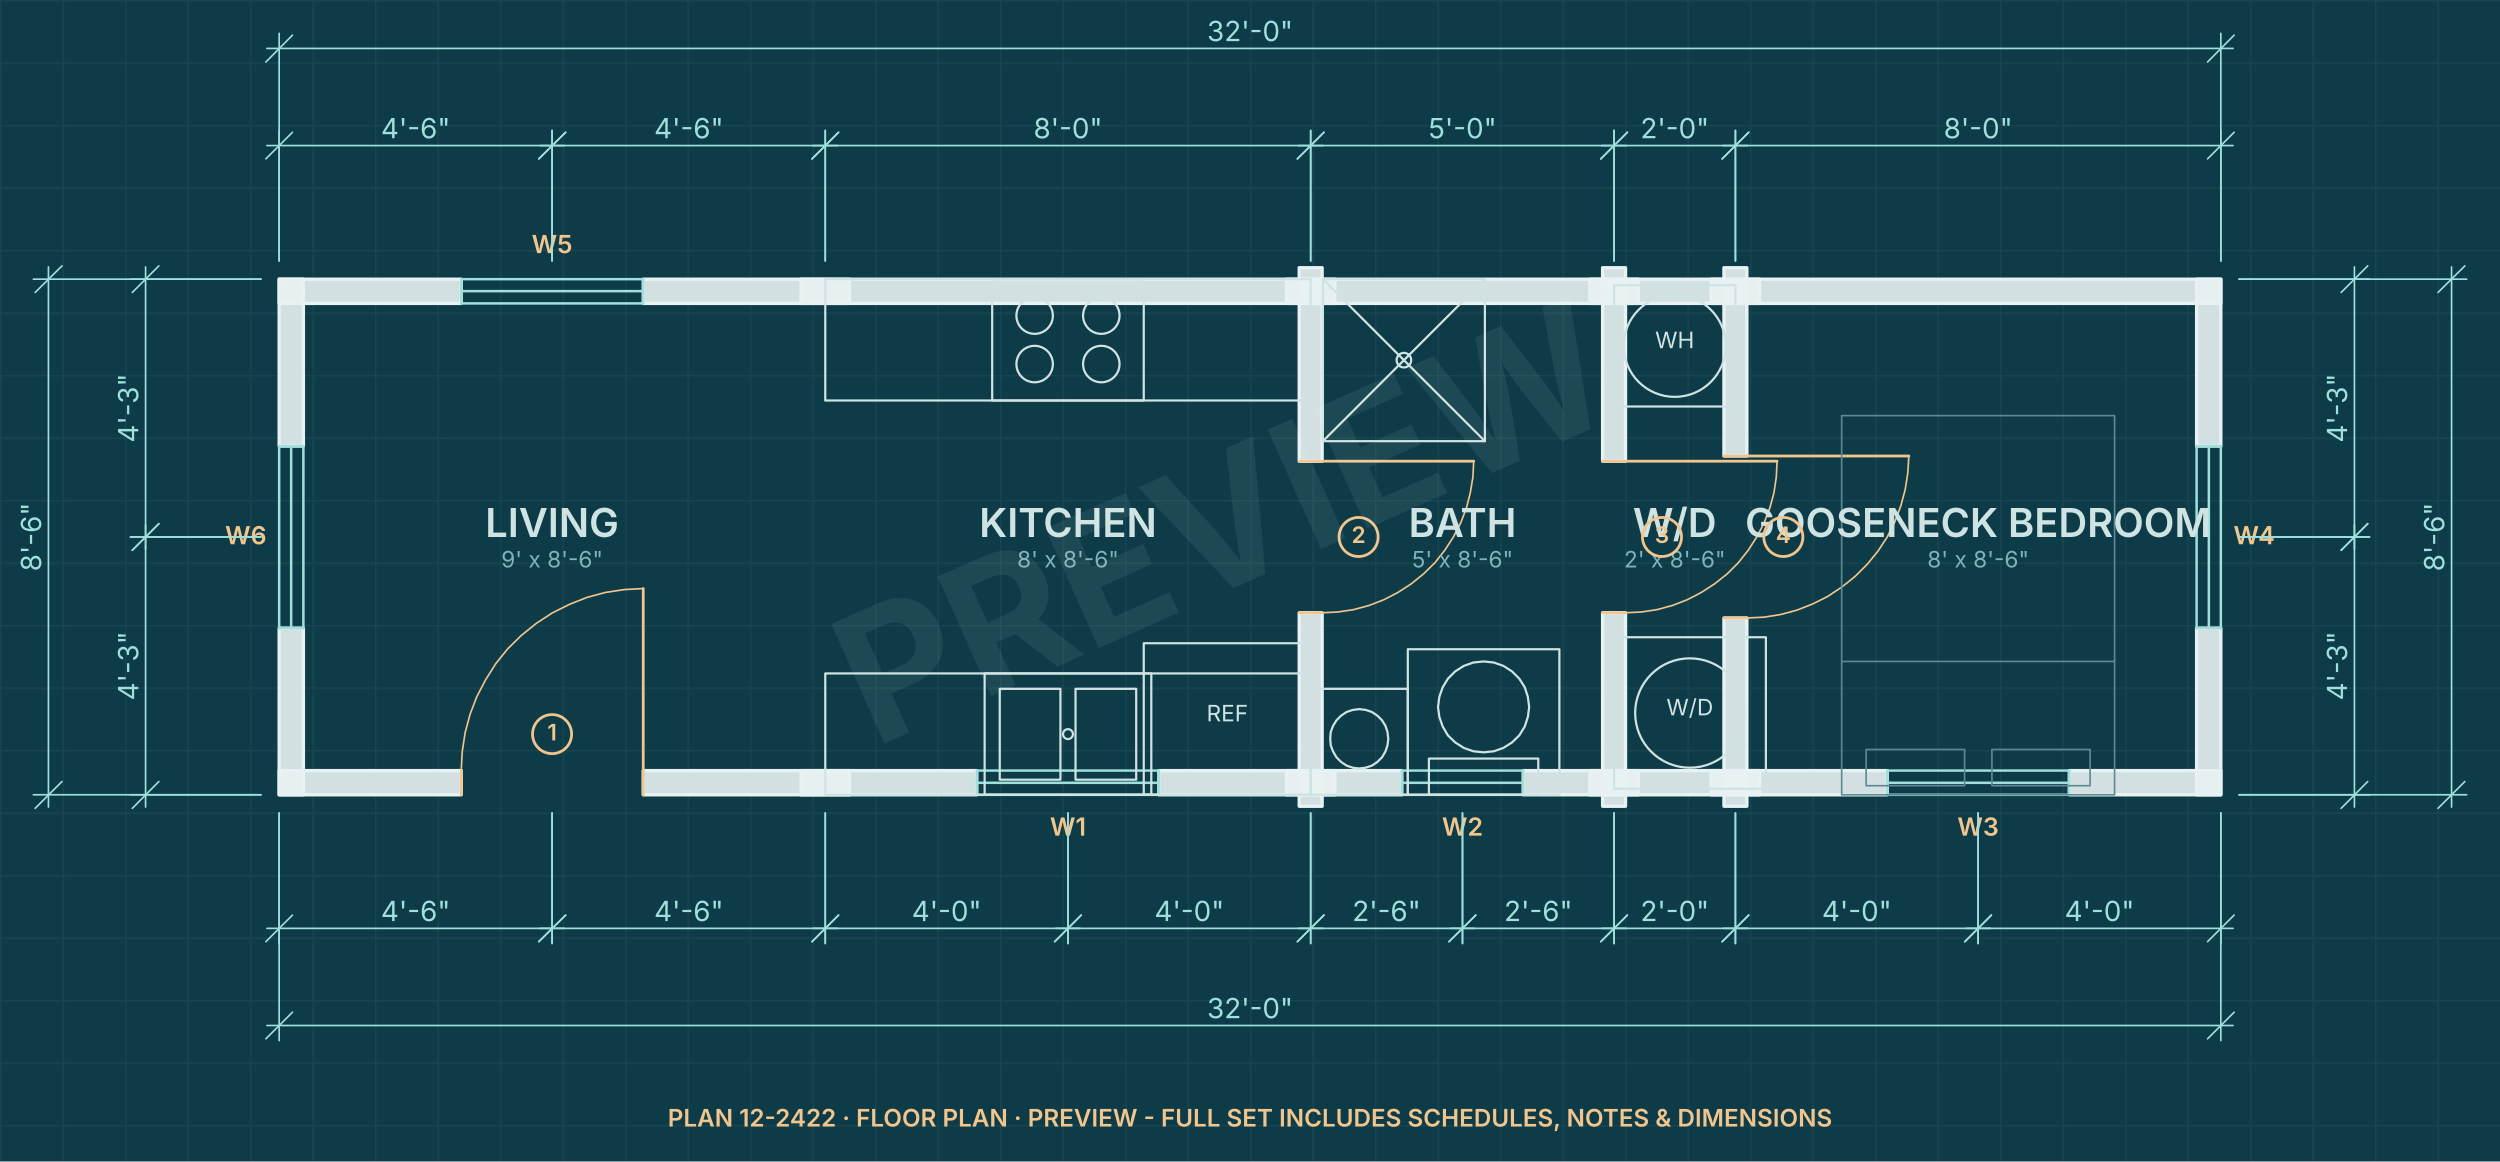
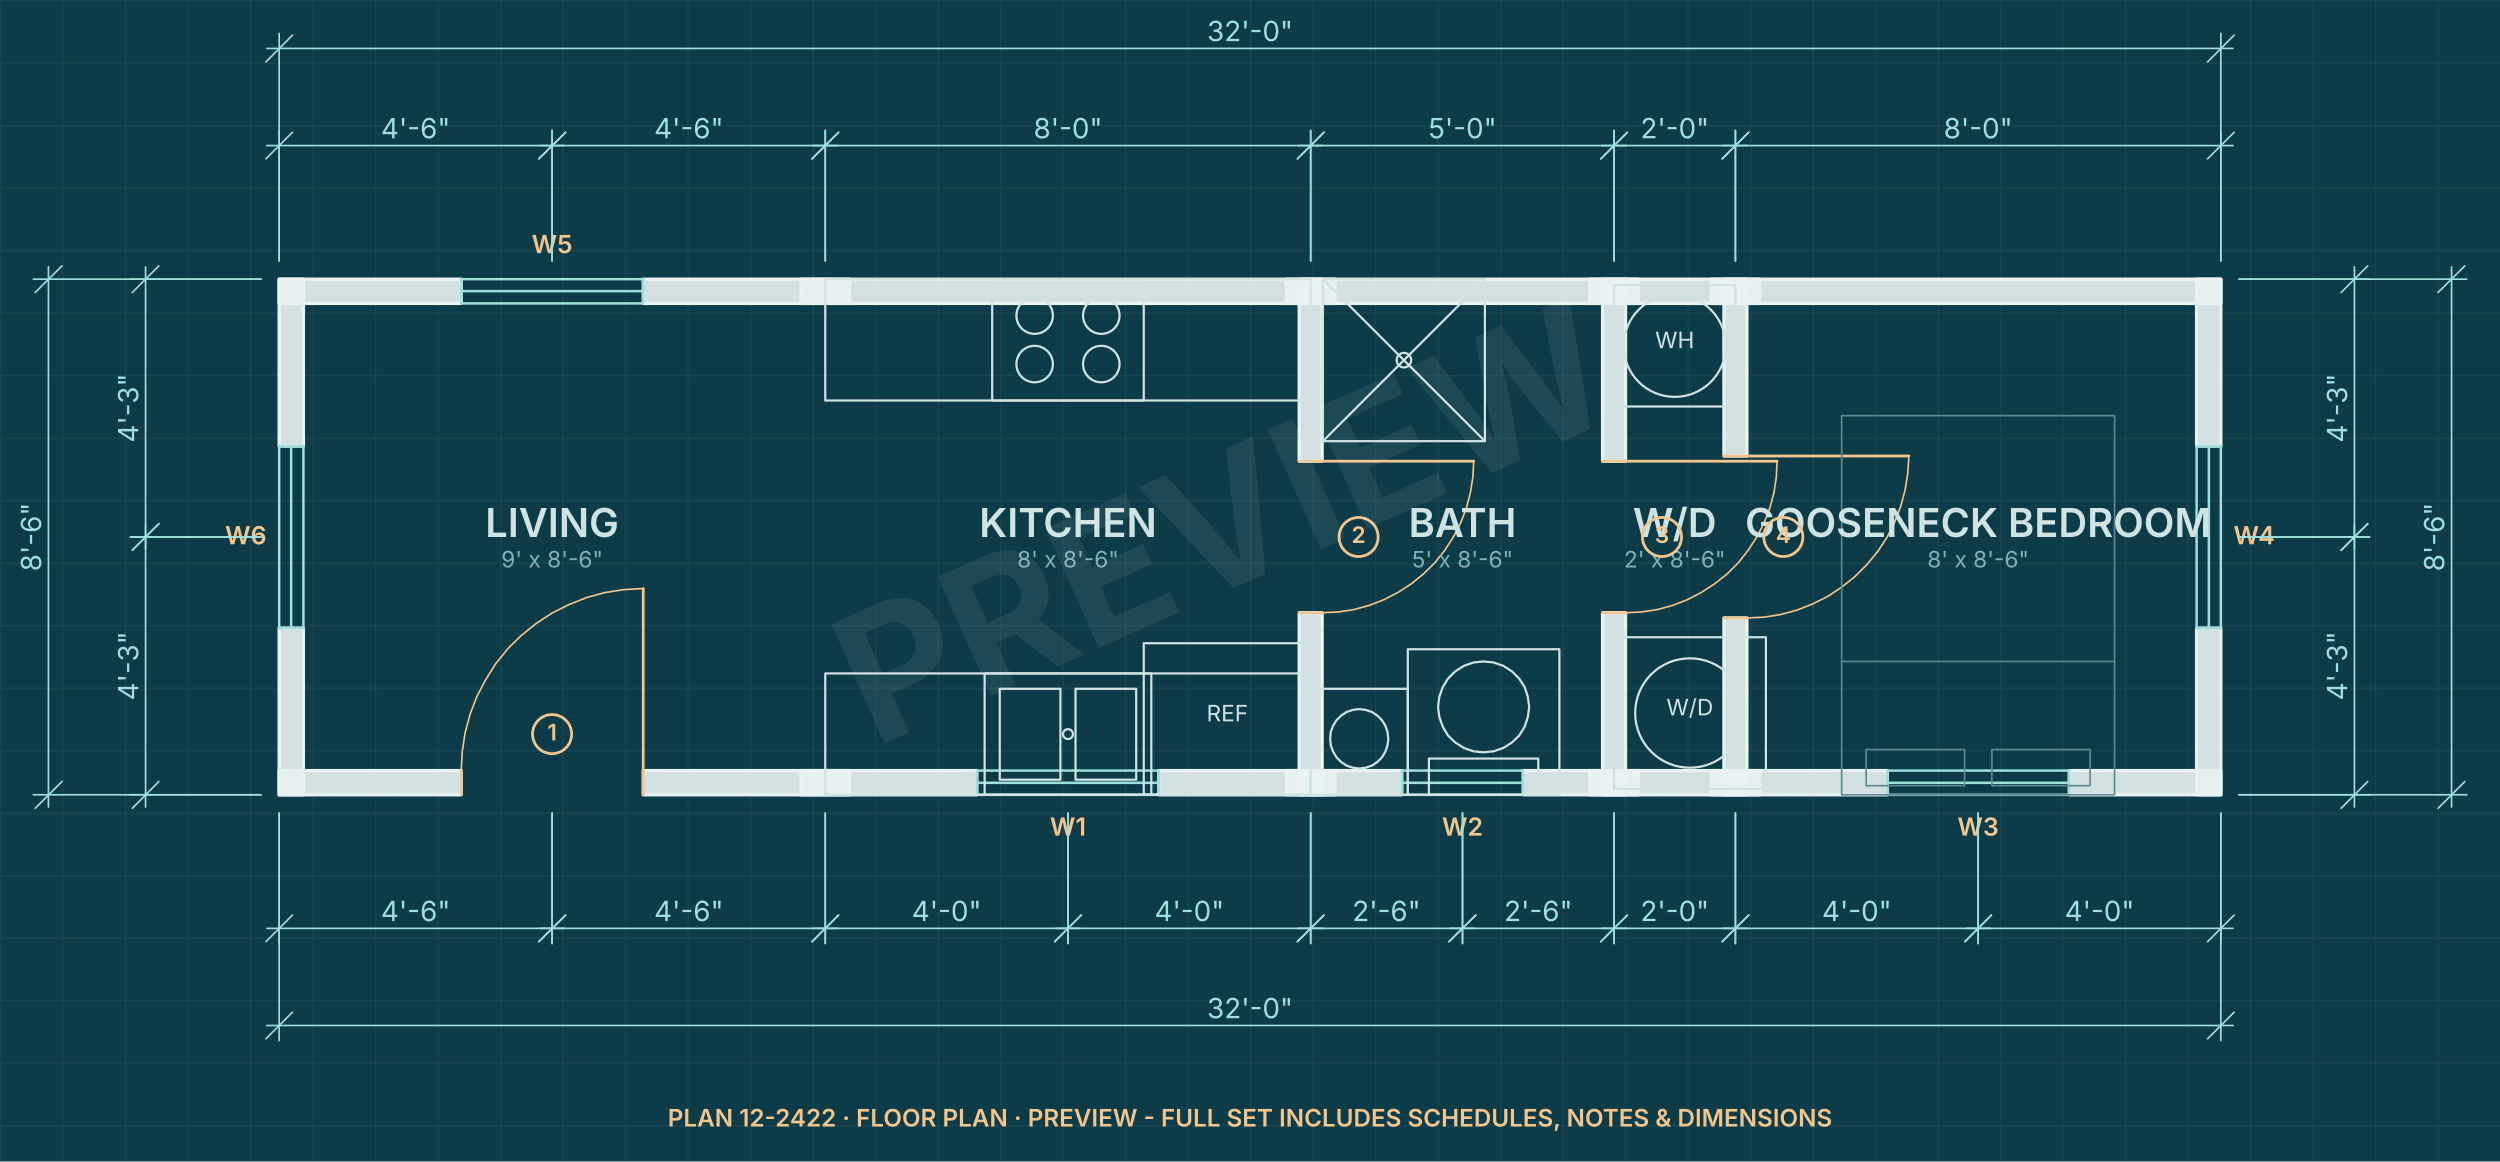
<svg xmlns="http://www.w3.org/2000/svg" viewBox="0 0 960 446" width="960" height="446" role="img" aria-label="Plan 12-2422 floor plan (preview)" font-family="Inter, Helvetica, Arial, sans-serif">
  <defs>
    <pattern id="g" width="24" height="24" patternUnits="userSpaceOnUse">
      <path d="M24 0H0V24" fill="none" stroke="#ffffff" stroke-opacity=".05" />
    </pattern>
  </defs>
  <rect width="960" height="446" fill="#0d3c48" />
  <rect width="960" height="446" fill="url(#g)" />
-   <polygon points="498.9,309.6 507.7,309.6 507.7,235.3 498.9,235.3" stroke="#e8f2f2" stroke-width="1.28" fill="#e8f2f2" fill-opacity=".9" stroke-linejoin="round" stroke-linecap="round" />
-   <polygon points="498.9,177.1 507.7,177.1 507.7,102.8 498.9,102.8" stroke="#e8f2f2" stroke-width="1.28" fill="#e8f2f2" fill-opacity=".9" stroke-linejoin="round" stroke-linecap="round" />
-   <polygon points="615.4,309.6 624.2,309.6 624.2,235.3 615.4,235.3" stroke="#e8f2f2" stroke-width="1.28" fill="#e8f2f2" fill-opacity=".9" stroke-linejoin="round" stroke-linecap="round" />
-   <polygon points="615.4,177.1 624.2,177.1 624.2,102.8 615.4,102.8" stroke="#e8f2f2" stroke-width="1.28" fill="#e8f2f2" fill-opacity=".9" stroke-linejoin="round" stroke-linecap="round" />
-   <polygon points="662.0,309.6 670.8,309.6 670.8,237.3 662.0,237.3" stroke="#e8f2f2" stroke-width="1.28" fill="#e8f2f2" fill-opacity=".9" stroke-linejoin="round" stroke-linecap="round" />
-   <polygon points="662.0,175.1 670.8,175.1 670.8,102.8 662.0,102.8" stroke="#e8f2f2" stroke-width="1.28" fill="#e8f2f2" fill-opacity=".9" stroke-linejoin="round" stroke-linecap="round" />
+   <polygon points="498.9,305.2 507.7,305.2 507.7,235.3 498.9,235.3" stroke="#e8f2f2" stroke-width="1.28" fill="#e8f2f2" fill-opacity=".9" stroke-linejoin="round" stroke-linecap="round" />
+   <polygon points="498.9,177.1 507.7,177.1 507.7,107.2 498.9,107.2" stroke="#e8f2f2" stroke-width="1.28" fill="#e8f2f2" fill-opacity=".9" stroke-linejoin="round" stroke-linecap="round" />
+   <polygon points="615.4,305.2 624.2,305.2 624.2,235.3 615.4,235.3" stroke="#e8f2f2" stroke-width="1.28" fill="#e8f2f2" fill-opacity=".9" stroke-linejoin="round" stroke-linecap="round" />
+   <polygon points="615.4,177.1 624.2,177.1 624.2,107.2 615.4,107.2" stroke="#e8f2f2" stroke-width="1.28" fill="#e8f2f2" fill-opacity=".9" stroke-linejoin="round" stroke-linecap="round" />
+   <polygon points="662.0,305.2 670.8,305.2 670.8,237.3 662.0,237.3" stroke="#e8f2f2" stroke-width="1.28" fill="#e8f2f2" fill-opacity=".9" stroke-linejoin="round" stroke-linecap="round" />
+   <polygon points="662.0,175.1 670.8,175.1 670.8,107.2 662.0,107.2" stroke="#e8f2f2" stroke-width="1.28" fill="#e8f2f2" fill-opacity=".9" stroke-linejoin="round" stroke-linecap="round" />
  <polygon points="107.2,305.2 177.1,305.2 177.1,295.9 107.2,295.9" stroke="#e8f2f2" stroke-width="1.28" fill="#e8f2f2" fill-opacity=".9" stroke-linejoin="round" stroke-linecap="round" />
  <polygon points="247.0,305.2 326.2,305.2 326.2,295.9 247.0,295.9" stroke="#e8f2f2" stroke-width="1.28" fill="#e8f2f2" fill-opacity=".9" stroke-linejoin="round" stroke-linecap="round" />
  <polygon points="107.2,116.5 177.1,116.5 177.1,107.2 107.2,107.2" stroke="#e8f2f2" stroke-width="1.28" fill="#e8f2f2" fill-opacity=".9" stroke-linejoin="round" stroke-linecap="round" />
  <polygon points="247.0,116.5 326.2,116.5 326.2,107.2 247.0,107.2" stroke="#e8f2f2" stroke-width="1.28" fill="#e8f2f2" fill-opacity=".9" stroke-linejoin="round" stroke-linecap="round" />
  <polygon points="107.2,305.2 116.5,305.2 116.5,241.2 107.2,241.2" stroke="#e8f2f2" stroke-width="1.28" fill="#e8f2f2" fill-opacity=".9" stroke-linejoin="round" stroke-linecap="round" />
  <polygon points="107.2,171.3 116.5,171.3 116.5,107.2 107.2,107.2" stroke="#e8f2f2" stroke-width="1.28" fill="#e8f2f2" fill-opacity=".9" stroke-linejoin="round" stroke-linecap="round" />
  <polygon points="307.6,305.2 375.1,305.2 375.1,295.9 307.6,295.9" stroke="#e8f2f2" stroke-width="1.28" fill="#e8f2f2" fill-opacity=".9" stroke-linejoin="round" stroke-linecap="round" />
  <polygon points="445.0,305.2 512.6,305.2 512.6,295.9 445.0,295.9" stroke="#e8f2f2" stroke-width="1.28" fill="#e8f2f2" fill-opacity=".9" stroke-linejoin="round" stroke-linecap="round" />
  <polygon points="307.6,116.5 512.6,116.5 512.6,107.2 307.6,107.2" stroke="#e8f2f2" stroke-width="1.28" fill="#e8f2f2" fill-opacity=".9" stroke-linejoin="round" stroke-linecap="round" />
  <polygon points="494.0,305.2 538.3,305.2 538.3,295.9 494.0,295.9" stroke="#e8f2f2" stroke-width="1.28" fill="#e8f2f2" fill-opacity=".9" stroke-linejoin="round" stroke-linecap="round" />
  <polygon points="584.9,305.2 629.1,305.2 629.1,295.9 584.9,295.9" stroke="#e8f2f2" stroke-width="1.28" fill="#e8f2f2" fill-opacity=".9" stroke-linejoin="round" stroke-linecap="round" />
  <polygon points="494.0,116.5 629.1,116.5 629.1,107.2 494.0,107.2" stroke="#e8f2f2" stroke-width="1.28" fill="#e8f2f2" fill-opacity=".9" stroke-linejoin="round" stroke-linecap="round" />
  <polygon points="610.5,305.2 675.7,305.2 675.7,295.9 610.5,295.9" stroke="#e8f2f2" stroke-width="1.28" fill="#e8f2f2" fill-opacity=".9" stroke-linejoin="round" stroke-linecap="round" />
  <polygon points="610.5,116.5 675.7,116.5 675.7,107.2 610.5,107.2" stroke="#e8f2f2" stroke-width="1.28" fill="#e8f2f2" fill-opacity=".9" stroke-linejoin="round" stroke-linecap="round" />
  <polygon points="657.1,305.2 724.7,305.2 724.7,295.9 657.1,295.9" stroke="#e8f2f2" stroke-width="1.28" fill="#e8f2f2" fill-opacity=".9" stroke-linejoin="round" stroke-linecap="round" />
  <polygon points="794.6,305.2 852.8,305.2 852.8,295.9 794.6,295.9" stroke="#e8f2f2" stroke-width="1.28" fill="#e8f2f2" fill-opacity=".9" stroke-linejoin="round" stroke-linecap="round" />
  <polygon points="657.1,116.5 852.8,116.5 852.8,107.2 657.1,107.2" stroke="#e8f2f2" stroke-width="1.28" fill="#e8f2f2" fill-opacity=".9" stroke-linejoin="round" stroke-linecap="round" />
  <polygon points="843.5,305.2 852.8,305.2 852.8,241.2 843.5,241.2" stroke="#e8f2f2" stroke-width="1.28" fill="#e8f2f2" fill-opacity=".9" stroke-linejoin="round" stroke-linecap="round" />
  <polygon points="843.5,171.3 852.8,171.3 852.8,107.2 843.5,107.2" stroke="#e8f2f2" stroke-width="1.28" fill="#e8f2f2" fill-opacity=".9" stroke-linejoin="round" stroke-linecap="round" />
  <polyline points="177.1,305.2 177.1,295.9" stroke="#f2c58d" stroke-width="1.07" fill="none" stroke-linejoin="round" stroke-linecap="round" />
  <polyline points="247.0,305.2 247.0,295.9" stroke="#f2c58d" stroke-width="1.07" fill="none" stroke-linejoin="round" stroke-linecap="round" />
  <polyline points="247.0,295.9 247.0,226.0" stroke="#f2c58d" stroke-width="1.07" fill="none" stroke-linejoin="round" stroke-linecap="round" />
  <polyline points="247.0,226.0 239.7,226.4 232.5,227.5 225.4,229.4 218.6,232.1 212.0,235.4 205.9,239.4 200.2,244.0 195.0,249.1 190.4,254.8 186.5,261.0 183.1,267.5 180.5,274.3 178.6,281.4 177.5,288.6 177.1,295.9" stroke="#f2c58d" stroke-width="0.64" fill="none" stroke-linejoin="round" stroke-linecap="round" />
  <polyline points="498.9,235.3 507.7,235.3" stroke="#f2c58d" stroke-width="1.07" fill="none" stroke-linejoin="round" stroke-linecap="round" />
  <polyline points="498.9,177.1 507.7,177.1" stroke="#f2c58d" stroke-width="1.07" fill="none" stroke-linejoin="round" stroke-linecap="round" />
  <polyline points="507.7,177.1 565.9,177.1" stroke="#f2c58d" stroke-width="1.07" fill="none" stroke-linejoin="round" stroke-linecap="round" />
  <polyline points="565.9,177.1 565.6,183.2 564.6,189.2 563.1,195.1 560.9,200.8 558.1,206.2 554.8,211.3 551.0,216.1 546.6,220.4 541.9,224.2 536.8,227.5 531.4,230.3 525.7,232.5 519.8,234.1 513.8,235.0 507.7,235.3" stroke="#f2c58d" stroke-width="0.64" fill="none" stroke-linejoin="round" stroke-linecap="round" />
  <polyline points="615.4,235.3 624.2,235.3" stroke="#f2c58d" stroke-width="1.07" fill="none" stroke-linejoin="round" stroke-linecap="round" />
  <polyline points="615.4,177.1 624.2,177.1" stroke="#f2c58d" stroke-width="1.07" fill="none" stroke-linejoin="round" stroke-linecap="round" />
  <polyline points="624.2,177.1 682.4,177.1" stroke="#f2c58d" stroke-width="1.07" fill="none" stroke-linejoin="round" stroke-linecap="round" />
  <polyline points="682.4,177.1 682.1,183.2 681.2,189.2 679.6,195.1 677.4,200.8 674.6,206.2 671.3,211.3 667.5,216.1 663.2,220.4 658.4,224.2 653.3,227.5 647.9,230.3 642.2,232.5 636.3,234.1 630.3,235.0 624.2,235.3" stroke="#f2c58d" stroke-width="0.64" fill="none" stroke-linejoin="round" stroke-linecap="round" />
  <polyline points="662.0,237.3 670.8,237.3" stroke="#f2c58d" stroke-width="1.07" fill="none" stroke-linejoin="round" stroke-linecap="round" />
  <polyline points="662.0,175.1 670.8,175.1" stroke="#f2c58d" stroke-width="1.07" fill="none" stroke-linejoin="round" stroke-linecap="round" />
  <polyline points="670.8,175.1 733.0,175.1" stroke="#f2c58d" stroke-width="1.07" fill="none" stroke-linejoin="round" stroke-linecap="round" />
  <polyline points="733.0,175.1 732.6,181.6 731.6,188.0 729.9,194.3 727.6,200.4 724.7,206.2 721.1,211.7 717.0,216.7 712.4,221.3 707.3,225.4 701.9,229.0 696.1,231.9 690.0,234.3 683.7,236.0 677.3,237.0 670.8,237.3" stroke="#f2c58d" stroke-width="0.64" fill="none" stroke-linejoin="round" stroke-linecap="round" />
  <polyline points="375.1,305.2 445.0,305.2" stroke="#9fe0dc" stroke-width="0.96" fill="none" stroke-linejoin="round" stroke-linecap="round" />
  <polyline points="375.1,295.9 445.0,295.9" stroke="#9fe0dc" stroke-width="0.96" fill="none" stroke-linejoin="round" stroke-linecap="round" />
  <polyline points="375.1,300.6 445.0,300.6" stroke="#9fe0dc" stroke-width="0.96" fill="none" stroke-linejoin="round" stroke-linecap="round" />
  <polyline points="375.1,305.2 375.1,295.9" stroke="#9fe0dc" stroke-width="0.96" fill="none" stroke-linejoin="round" stroke-linecap="round" />
  <polyline points="445.0,305.2 445.0,295.9" stroke="#9fe0dc" stroke-width="0.96" fill="none" stroke-linejoin="round" stroke-linecap="round" />
  <polyline points="538.3,305.2 584.9,305.2" stroke="#9fe0dc" stroke-width="0.96" fill="none" stroke-linejoin="round" stroke-linecap="round" />
  <polyline points="538.3,295.9 584.9,295.9" stroke="#9fe0dc" stroke-width="0.96" fill="none" stroke-linejoin="round" stroke-linecap="round" />
  <polyline points="538.3,300.6 584.9,300.6" stroke="#9fe0dc" stroke-width="0.96" fill="none" stroke-linejoin="round" stroke-linecap="round" />
  <polyline points="538.3,305.2 538.3,295.9" stroke="#9fe0dc" stroke-width="0.96" fill="none" stroke-linejoin="round" stroke-linecap="round" />
  <polyline points="584.9,305.2 584.9,295.9" stroke="#9fe0dc" stroke-width="0.96" fill="none" stroke-linejoin="round" stroke-linecap="round" />
  <polyline points="724.7,305.2 794.6,305.2" stroke="#9fe0dc" stroke-width="0.96" fill="none" stroke-linejoin="round" stroke-linecap="round" />
  <polyline points="724.7,295.9 794.6,295.9" stroke="#9fe0dc" stroke-width="0.96" fill="none" stroke-linejoin="round" stroke-linecap="round" />
  <polyline points="724.7,300.6 794.6,300.6" stroke="#9fe0dc" stroke-width="0.96" fill="none" stroke-linejoin="round" stroke-linecap="round" />
  <polyline points="724.7,305.2 724.7,295.9" stroke="#9fe0dc" stroke-width="0.96" fill="none" stroke-linejoin="round" stroke-linecap="round" />
  <polyline points="794.6,305.2 794.6,295.9" stroke="#9fe0dc" stroke-width="0.96" fill="none" stroke-linejoin="round" stroke-linecap="round" />
  <polyline points="852.8,241.2 852.8,171.3" stroke="#9fe0dc" stroke-width="0.96" fill="none" stroke-linejoin="round" stroke-linecap="round" />
  <polyline points="843.5,241.2 843.5,171.3" stroke="#9fe0dc" stroke-width="0.96" fill="none" stroke-linejoin="round" stroke-linecap="round" />
  <polyline points="848.2,241.2 848.2,171.3" stroke="#9fe0dc" stroke-width="0.96" fill="none" stroke-linejoin="round" stroke-linecap="round" />
  <polyline points="852.8,241.2 843.5,241.2" stroke="#9fe0dc" stroke-width="0.96" fill="none" stroke-linejoin="round" stroke-linecap="round" />
  <polyline points="852.8,171.3 843.5,171.3" stroke="#9fe0dc" stroke-width="0.96" fill="none" stroke-linejoin="round" stroke-linecap="round" />
  <polyline points="177.1,107.2 247.0,107.2" stroke="#9fe0dc" stroke-width="0.96" fill="none" stroke-linejoin="round" stroke-linecap="round" />
  <polyline points="177.1,116.5 247.0,116.5" stroke="#9fe0dc" stroke-width="0.96" fill="none" stroke-linejoin="round" stroke-linecap="round" />
  <polyline points="177.1,111.8 247.0,111.8" stroke="#9fe0dc" stroke-width="0.96" fill="none" stroke-linejoin="round" stroke-linecap="round" />
  <polyline points="177.1,107.2 177.1,116.5" stroke="#9fe0dc" stroke-width="0.96" fill="none" stroke-linejoin="round" stroke-linecap="round" />
  <polyline points="247.0,107.2 247.0,116.5" stroke="#9fe0dc" stroke-width="0.96" fill="none" stroke-linejoin="round" stroke-linecap="round" />
  <polyline points="107.2,241.2 107.2,171.3" stroke="#9fe0dc" stroke-width="0.96" fill="none" stroke-linejoin="round" stroke-linecap="round" />
  <polyline points="116.5,241.2 116.5,171.3" stroke="#9fe0dc" stroke-width="0.96" fill="none" stroke-linejoin="round" stroke-linecap="round" />
  <polyline points="111.8,241.2 111.8,171.3" stroke="#9fe0dc" stroke-width="0.96" fill="none" stroke-linejoin="round" stroke-linecap="round" />
  <polyline points="107.2,241.2 116.5,241.2" stroke="#9fe0dc" stroke-width="0.96" fill="none" stroke-linejoin="round" stroke-linecap="round" />
  <polyline points="107.2,171.3 116.5,171.3" stroke="#9fe0dc" stroke-width="0.96" fill="none" stroke-linejoin="round" stroke-linecap="round" />
  <polygon points="316.9,305.2 503.3,305.2 503.3,258.6 316.9,258.6" stroke="#cfe3e3" stroke-width="0.85" fill="none" stroke-linejoin="round" stroke-linecap="round" />
  <polygon points="378.1,305.2 442.1,305.2 442.1,258.6 378.1,258.6" stroke="#cfe3e3" stroke-width="0.85" fill="none" stroke-linejoin="round" stroke-linecap="round" />
  <polygon points="383.9,299.4 407.2,299.4 407.2,264.5 383.9,264.5" stroke="#cfe3e3" stroke-width="0.85" fill="none" stroke-linejoin="round" stroke-linecap="round" />
  <polygon points="413.0,299.4 436.3,299.4 436.3,264.5 413.0,264.5" stroke="#cfe3e3" stroke-width="0.85" fill="none" stroke-linejoin="round" stroke-linecap="round" />
  <circle cx="410.1" cy="281.9" r="1.9" stroke="#cfe3e3" stroke-width="0.85" fill="none" />
  <polygon points="439.2,305.2 503.3,305.2 503.3,247.0 439.2,247.0" stroke="#cfe3e3" stroke-width="0.85" fill="none" stroke-linejoin="round" stroke-linecap="round" />
  <text x="471.3" y="277.0" font-size="8.7" fill="#cfe3e3" text-anchor="middle">REF</text>
  <polygon points="316.9,153.8 503.3,153.8 503.3,107.2 316.9,107.2" stroke="#cfe3e3" stroke-width="0.85" fill="none" stroke-linejoin="round" stroke-linecap="round" />
  <polygon points="381.0,153.8 439.2,153.8 439.2,107.2 381.0,107.2" stroke="#cfe3e3" stroke-width="0.85" fill="none" stroke-linejoin="round" stroke-linecap="round" />
  <circle cx="397.3" cy="139.8" r="7.0" stroke="#cfe3e3" stroke-width="0.85" fill="none" />
  <circle cx="397.3" cy="121.2" r="7.0" stroke="#cfe3e3" stroke-width="0.85" fill="none" />
  <circle cx="422.9" cy="139.8" r="7.0" stroke="#cfe3e3" stroke-width="0.85" fill="none" />
  <circle cx="422.9" cy="121.2" r="7.0" stroke="#cfe3e3" stroke-width="0.85" fill="none" />
  <polygon points="503.3,305.2 540.6,305.2 540.6,264.5 503.3,264.5" stroke="#cfe3e3" stroke-width="0.85" fill="none" stroke-linejoin="round" stroke-linecap="round" />
  <polyline points="533.1,283.7 532.8,281.1 532.0,278.7 530.7,276.6 528.9,274.8 526.8,273.4 524.4,272.6 521.9,272.3 519.5,272.6 517.1,273.4 515.0,274.8 513.2,276.6 511.9,278.7 511.0,281.1 510.8,283.7 511.0,286.2 511.9,288.6 513.2,290.8 515.0,292.6 517.1,294.0 519.5,294.8 521.9,295.1 524.4,294.8 526.8,294.0 528.9,292.6 530.7,290.8 532.0,288.6 532.8,286.2 533.1,283.7" stroke="#cfe3e3" stroke-width="0.85" fill="none" stroke-linejoin="round" stroke-linecap="round" />
  <polygon points="540.6,305.2 598.8,305.2 598.8,249.3 540.6,249.3" stroke="#cfe3e3" stroke-width="0.85" fill="none" stroke-linejoin="round" stroke-linecap="round" />
  <polygon points="548.7,305.2 590.7,305.2 590.7,291.3 548.7,291.3" stroke="#cfe3e3" stroke-width="0.85" fill="none" stroke-linejoin="round" stroke-linecap="round" />
  <polyline points="587.2,271.5 586.7,267.6 585.5,263.9 583.4,260.6 580.6,257.8 577.3,255.7 573.6,254.4 569.7,254.0 565.8,254.4 562.1,255.7 558.8,257.8 556.0,260.6 554.0,263.9 552.7,267.6 552.2,271.5 552.7,275.3 554.0,279.0 556.0,282.4 558.8,285.1 562.1,287.2 565.8,288.5 569.7,288.9 573.6,288.5 577.3,287.2 580.6,285.1 583.4,282.4 585.5,279.0 586.7,275.3 587.2,271.5" stroke="#cfe3e3" stroke-width="0.85" fill="none" stroke-linejoin="round" stroke-linecap="round" />
  <polygon points="508.0,169.4 570.2,169.4 570.2,107.2 508.0,107.2" stroke="#cfe3e3" stroke-width="0.85" fill="none" stroke-linejoin="round" stroke-linecap="round" />
  <polyline points="508.0,169.4 570.2,107.2" stroke="#cfe3e3" stroke-width="0.85" fill="none" stroke-linejoin="round" stroke-linecap="round" />
  <polyline points="508.0,107.2 570.2,169.4" stroke="#cfe3e3" stroke-width="0.85" fill="none" stroke-linejoin="round" stroke-linecap="round" />
  <circle cx="539.1" cy="138.3" r="2.8" stroke="#cfe3e3" stroke-width="0.85" fill="none" />
  <polygon points="619.8,302.9 678.1,302.9 678.1,244.7 619.8,244.7" stroke="#cfe3e3" stroke-width="0.85" fill="none" stroke-linejoin="round" stroke-linecap="round" />
  <text x="648.9" y="274.7" font-size="8.7" fill="#cfe3e3" text-anchor="middle">W/D</text>
  <circle cx="648.9" cy="273.8" r="21.0" stroke="#cfe3e3" stroke-width="0.85" fill="none" />
  <polygon points="619.8,156.1 666.4,156.1 666.4,109.5 619.8,109.5" stroke="#cfe3e3" stroke-width="0.85" fill="none" stroke-linejoin="round" stroke-linecap="round" />
  <circle cx="643.1" cy="132.8" r="19.6" stroke="#cfe3e3" stroke-width="0.85" fill="none" />
  <text x="643.1" y="133.7" font-size="8.7" fill="#cfe3e3" text-anchor="middle">WH</text>
  <polygon points="707.2,305.2 812.0,305.2 812.0,159.6 707.2,159.6" stroke="#5d8a92" stroke-width="0.64" fill="none" stroke-linejoin="round" stroke-linecap="round" />
  <polygon points="716.6,301.7 754.4,301.7 754.4,287.8 716.6,287.8" stroke="#5d8a92" stroke-width="0.64" fill="none" stroke-linejoin="round" stroke-linecap="round" />
  <polygon points="764.9,301.7 802.6,301.7 802.6,287.8 764.9,287.8" stroke="#5d8a92" stroke-width="0.64" fill="none" stroke-linejoin="round" stroke-linecap="round" />
  <polyline points="707.2,254.0 812.0,254.0" stroke="#5d8a92" stroke-width="0.64" fill="none" stroke-linejoin="round" stroke-linecap="round" />
  <text x="212.0" y="206.2" font-size="15.3" fill="#cfe3e3" text-anchor="middle" font-weight="600">LIVING</text>
  <text x="212.0" y="217.9" font-size="8.7" fill="#7fb3b8" text-anchor="middle">9' x 8'-6"</text>
  <text x="410.1" y="206.2" font-size="15.3" fill="#cfe3e3" text-anchor="middle" font-weight="600">KITCHEN</text>
  <text x="410.1" y="217.9" font-size="8.7" fill="#7fb3b8" text-anchor="middle">8' x 8'-6"</text>
  <text x="561.6" y="206.2" font-size="15.3" fill="#cfe3e3" text-anchor="middle" font-weight="600">BATH</text>
  <text x="561.6" y="217.9" font-size="8.7" fill="#7fb3b8" text-anchor="middle">5' x 8'-6"</text>
  <text x="643.1" y="206.2" font-size="15.3" fill="#cfe3e3" text-anchor="middle" font-weight="600">W/D</text>
  <text x="643.1" y="217.9" font-size="8.7" fill="#7fb3b8" text-anchor="middle">2' x 8'-6"</text>
  <text x="759.6" y="206.2" font-size="15.3" fill="#cfe3e3" text-anchor="middle" font-weight="600">GOOSENECK BEDROOM</text>
  <text x="759.6" y="217.9" font-size="8.7" fill="#7fb3b8" text-anchor="middle">8' x 8'-6"</text>
  <circle cx="212.0" cy="281.9" r="7.5" stroke="#f2c58d" stroke-width="1.07" fill="none" />
  <text x="212.0" y="284.3" font-size="8.7" fill="#f2c58d" text-anchor="middle" font-weight="600">1</text>
  <circle cx="521.7" cy="206.2" r="7.5" stroke="#f2c58d" stroke-width="1.07" fill="none" />
  <text x="521.7" y="208.5" font-size="8.7" fill="#f2c58d" text-anchor="middle" font-weight="600">2</text>
  <circle cx="638.2" cy="206.2" r="7.5" stroke="#f2c58d" stroke-width="1.07" fill="none" />
  <text x="638.2" y="208.5" font-size="8.7" fill="#f2c58d" text-anchor="middle" font-weight="600">3</text>
  <circle cx="684.8" cy="206.2" r="7.5" stroke="#f2c58d" stroke-width="1.07" fill="none" />
  <text x="684.8" y="208.5" font-size="8.7" fill="#f2c58d" text-anchor="middle" font-weight="600">4</text>
  <text x="410.1" y="320.9" font-size="9.6" fill="#f2c58d" text-anchor="middle" font-weight="600">W1</text>
  <text x="561.6" y="320.9" font-size="9.6" fill="#f2c58d" text-anchor="middle" font-weight="600">W2</text>
  <text x="759.6" y="320.9" font-size="9.6" fill="#f2c58d" text-anchor="middle" font-weight="600">W3</text>
  <text x="865.6" y="209.0" font-size="9.6" fill="#f2c58d" text-anchor="middle" font-weight="600">W4</text>
  <text x="212.0" y="97.2" font-size="9.6" fill="#f2c58d" text-anchor="middle" font-weight="600">W5</text>
  <text x="94.4" y="209.0" font-size="9.6" fill="#f2c58d" text-anchor="middle" font-weight="600">W6</text>
  <polyline points="107.2,312.2 107.2,362.3" stroke="#9fe0dc" stroke-width="0.64" fill="none" stroke-linejoin="round" stroke-linecap="round" />
  <polyline points="212.0,312.2 212.0,362.3" stroke="#9fe0dc" stroke-width="0.64" fill="none" stroke-linejoin="round" stroke-linecap="round" />
  <polyline points="102.5,356.5 216.7,356.5" stroke="#9fe0dc" stroke-width="0.64" fill="none" stroke-linejoin="round" stroke-linecap="round" />
  <polyline points="102.1,361.6 112.3,351.4" stroke="#9fe0dc" stroke-width="0.64" fill="none" stroke-linejoin="round" stroke-linecap="round" />
  <polyline points="206.9,361.6 217.2,351.4" stroke="#9fe0dc" stroke-width="0.64" fill="none" stroke-linejoin="round" stroke-linecap="round" />
  <text x="159.6" y="353.7" font-size="10.7" fill="#9fe0dc" text-anchor="middle">4'-6"</text>
  <polyline points="212.0,312.2 212.0,362.3" stroke="#9fe0dc" stroke-width="0.64" fill="none" stroke-linejoin="round" stroke-linecap="round" />
  <polyline points="316.9,312.2 316.9,362.3" stroke="#9fe0dc" stroke-width="0.64" fill="none" stroke-linejoin="round" stroke-linecap="round" />
  <polyline points="207.4,356.5 321.6,356.5" stroke="#9fe0dc" stroke-width="0.64" fill="none" stroke-linejoin="round" stroke-linecap="round" />
  <polyline points="206.9,361.6 217.2,351.4" stroke="#9fe0dc" stroke-width="0.64" fill="none" stroke-linejoin="round" stroke-linecap="round" />
  <polyline points="311.8,361.6 322.0,351.4" stroke="#9fe0dc" stroke-width="0.64" fill="none" stroke-linejoin="round" stroke-linecap="round" />
  <text x="264.5" y="353.7" font-size="10.7" fill="#9fe0dc" text-anchor="middle">4'-6"</text>
  <polyline points="316.9,312.2 316.9,362.3" stroke="#9fe0dc" stroke-width="0.64" fill="none" stroke-linejoin="round" stroke-linecap="round" />
  <polyline points="410.1,312.2 410.1,362.3" stroke="#9fe0dc" stroke-width="0.64" fill="none" stroke-linejoin="round" stroke-linecap="round" />
  <polyline points="312.2,356.5 414.8,356.5" stroke="#9fe0dc" stroke-width="0.64" fill="none" stroke-linejoin="round" stroke-linecap="round" />
  <polyline points="311.8,361.6 322.0,351.4" stroke="#9fe0dc" stroke-width="0.64" fill="none" stroke-linejoin="round" stroke-linecap="round" />
  <polyline points="405.0,361.6 415.2,351.4" stroke="#9fe0dc" stroke-width="0.64" fill="none" stroke-linejoin="round" stroke-linecap="round" />
  <text x="363.5" y="353.7" font-size="10.7" fill="#9fe0dc" text-anchor="middle">4'-0"</text>
  <polyline points="410.1,312.2 410.1,362.3" stroke="#9fe0dc" stroke-width="0.64" fill="none" stroke-linejoin="round" stroke-linecap="round" />
  <polyline points="503.3,312.2 503.3,362.3" stroke="#9fe0dc" stroke-width="0.64" fill="none" stroke-linejoin="round" stroke-linecap="round" />
  <polyline points="405.4,356.5 508.0,356.5" stroke="#9fe0dc" stroke-width="0.64" fill="none" stroke-linejoin="round" stroke-linecap="round" />
  <polyline points="405.0,361.6 415.2,351.4" stroke="#9fe0dc" stroke-width="0.64" fill="none" stroke-linejoin="round" stroke-linecap="round" />
  <polyline points="498.2,361.6 508.4,351.4" stroke="#9fe0dc" stroke-width="0.64" fill="none" stroke-linejoin="round" stroke-linecap="round" />
  <text x="456.7" y="353.7" font-size="10.7" fill="#9fe0dc" text-anchor="middle">4'-0"</text>
  <polyline points="503.3,312.2 503.3,362.3" stroke="#9fe0dc" stroke-width="0.64" fill="none" stroke-linejoin="round" stroke-linecap="round" />
  <polyline points="561.6,312.2 561.6,362.3" stroke="#9fe0dc" stroke-width="0.64" fill="none" stroke-linejoin="round" stroke-linecap="round" />
  <polyline points="498.6,356.5 566.2,356.5" stroke="#9fe0dc" stroke-width="0.64" fill="none" stroke-linejoin="round" stroke-linecap="round" />
  <polyline points="498.2,361.6 508.4,351.4" stroke="#9fe0dc" stroke-width="0.64" fill="none" stroke-linejoin="round" stroke-linecap="round" />
  <polyline points="556.4,361.6 566.7,351.4" stroke="#9fe0dc" stroke-width="0.64" fill="none" stroke-linejoin="round" stroke-linecap="round" />
  <text x="532.4" y="353.7" font-size="10.7" fill="#9fe0dc" text-anchor="middle">2'-6"</text>
  <polyline points="561.6,312.2 561.6,362.3" stroke="#9fe0dc" stroke-width="0.64" fill="none" stroke-linejoin="round" stroke-linecap="round" />
  <polyline points="619.8,312.2 619.8,362.3" stroke="#9fe0dc" stroke-width="0.64" fill="none" stroke-linejoin="round" stroke-linecap="round" />
  <polyline points="556.9,356.5 624.5,356.5" stroke="#9fe0dc" stroke-width="0.64" fill="none" stroke-linejoin="round" stroke-linecap="round" />
  <polyline points="556.4,361.6 566.7,351.4" stroke="#9fe0dc" stroke-width="0.64" fill="none" stroke-linejoin="round" stroke-linecap="round" />
  <polyline points="614.7,361.6 624.9,351.4" stroke="#9fe0dc" stroke-width="0.64" fill="none" stroke-linejoin="round" stroke-linecap="round" />
  <text x="590.7" y="353.7" font-size="10.7" fill="#9fe0dc" text-anchor="middle">2'-6"</text>
  <polyline points="619.8,312.2 619.8,362.3" stroke="#9fe0dc" stroke-width="0.64" fill="none" stroke-linejoin="round" stroke-linecap="round" />
  <polyline points="666.4,312.2 666.4,362.3" stroke="#9fe0dc" stroke-width="0.64" fill="none" stroke-linejoin="round" stroke-linecap="round" />
  <polyline points="615.1,356.5 671.1,356.5" stroke="#9fe0dc" stroke-width="0.64" fill="none" stroke-linejoin="round" stroke-linecap="round" />
  <polyline points="614.7,361.6 624.9,351.4" stroke="#9fe0dc" stroke-width="0.64" fill="none" stroke-linejoin="round" stroke-linecap="round" />
  <polyline points="661.3,361.6 671.5,351.4" stroke="#9fe0dc" stroke-width="0.64" fill="none" stroke-linejoin="round" stroke-linecap="round" />
  <text x="643.1" y="353.7" font-size="10.7" fill="#9fe0dc" text-anchor="middle">2'-0"</text>
  <polyline points="666.4,312.2 666.4,362.3" stroke="#9fe0dc" stroke-width="0.64" fill="none" stroke-linejoin="round" stroke-linecap="round" />
  <polyline points="759.6,312.2 759.6,362.3" stroke="#9fe0dc" stroke-width="0.64" fill="none" stroke-linejoin="round" stroke-linecap="round" />
  <polyline points="661.7,356.5 764.3,356.5" stroke="#9fe0dc" stroke-width="0.64" fill="none" stroke-linejoin="round" stroke-linecap="round" />
  <polyline points="661.3,361.6 671.5,351.4" stroke="#9fe0dc" stroke-width="0.64" fill="none" stroke-linejoin="round" stroke-linecap="round" />
  <polyline points="754.5,361.6 764.7,351.4" stroke="#9fe0dc" stroke-width="0.64" fill="none" stroke-linejoin="round" stroke-linecap="round" />
  <text x="713.0" y="353.7" font-size="10.7" fill="#9fe0dc" text-anchor="middle">4'-0"</text>
  <polyline points="759.6,312.2 759.6,362.3" stroke="#9fe0dc" stroke-width="0.64" fill="none" stroke-linejoin="round" stroke-linecap="round" />
  <polyline points="852.8,312.2 852.8,362.3" stroke="#9fe0dc" stroke-width="0.64" fill="none" stroke-linejoin="round" stroke-linecap="round" />
  <polyline points="755.0,356.5 857.5,356.5" stroke="#9fe0dc" stroke-width="0.64" fill="none" stroke-linejoin="round" stroke-linecap="round" />
  <polyline points="754.5,361.6 764.7,351.4" stroke="#9fe0dc" stroke-width="0.64" fill="none" stroke-linejoin="round" stroke-linecap="round" />
  <polyline points="847.7,361.6 857.9,351.4" stroke="#9fe0dc" stroke-width="0.64" fill="none" stroke-linejoin="round" stroke-linecap="round" />
  <text x="806.2" y="353.7" font-size="10.7" fill="#9fe0dc" text-anchor="middle">4'-0"</text>
  <polyline points="107.2,312.2 107.2,399.6" stroke="#9fe0dc" stroke-width="0.64" fill="none" stroke-linejoin="round" stroke-linecap="round" />
  <polyline points="852.8,312.2 852.8,399.6" stroke="#9fe0dc" stroke-width="0.64" fill="none" stroke-linejoin="round" stroke-linecap="round" />
  <polyline points="102.5,393.8 857.5,393.8" stroke="#9fe0dc" stroke-width="0.64" fill="none" stroke-linejoin="round" stroke-linecap="round" />
  <polyline points="102.1,398.9 112.3,388.7" stroke="#9fe0dc" stroke-width="0.64" fill="none" stroke-linejoin="round" stroke-linecap="round" />
  <polyline points="847.7,398.9 857.9,388.7" stroke="#9fe0dc" stroke-width="0.64" fill="none" stroke-linejoin="round" stroke-linecap="round" />
  <text x="480.0" y="391.0" font-size="10.7" fill="#9fe0dc" text-anchor="middle">32'-0"</text>
  <polyline points="107.2,100.2 107.2,50.1" stroke="#9fe0dc" stroke-width="0.64" fill="none" stroke-linejoin="round" stroke-linecap="round" />
  <polyline points="212.0,100.2 212.0,50.1" stroke="#9fe0dc" stroke-width="0.64" fill="none" stroke-linejoin="round" stroke-linecap="round" />
  <polyline points="102.5,55.9 216.7,55.9" stroke="#9fe0dc" stroke-width="0.64" fill="none" stroke-linejoin="round" stroke-linecap="round" />
  <polyline points="102.1,61.0 112.3,50.8" stroke="#9fe0dc" stroke-width="0.64" fill="none" stroke-linejoin="round" stroke-linecap="round" />
  <polyline points="206.9,61.0 217.2,50.8" stroke="#9fe0dc" stroke-width="0.64" fill="none" stroke-linejoin="round" stroke-linecap="round" />
  <text x="159.6" y="53.1" font-size="10.7" fill="#9fe0dc" text-anchor="middle">4'-6"</text>
  <polyline points="212.0,100.2 212.0,50.1" stroke="#9fe0dc" stroke-width="0.64" fill="none" stroke-linejoin="round" stroke-linecap="round" />
  <polyline points="316.9,100.2 316.9,50.1" stroke="#9fe0dc" stroke-width="0.64" fill="none" stroke-linejoin="round" stroke-linecap="round" />
  <polyline points="207.4,55.9 321.6,55.9" stroke="#9fe0dc" stroke-width="0.64" fill="none" stroke-linejoin="round" stroke-linecap="round" />
  <polyline points="206.9,61.0 217.2,50.8" stroke="#9fe0dc" stroke-width="0.64" fill="none" stroke-linejoin="round" stroke-linecap="round" />
  <polyline points="311.8,61.0 322.0,50.8" stroke="#9fe0dc" stroke-width="0.64" fill="none" stroke-linejoin="round" stroke-linecap="round" />
  <text x="264.5" y="53.1" font-size="10.7" fill="#9fe0dc" text-anchor="middle">4'-6"</text>
  <polyline points="316.9,100.2 316.9,50.1" stroke="#9fe0dc" stroke-width="0.64" fill="none" stroke-linejoin="round" stroke-linecap="round" />
  <polyline points="503.3,100.2 503.3,50.1" stroke="#9fe0dc" stroke-width="0.64" fill="none" stroke-linejoin="round" stroke-linecap="round" />
  <polyline points="312.2,55.9 508.0,55.9" stroke="#9fe0dc" stroke-width="0.64" fill="none" stroke-linejoin="round" stroke-linecap="round" />
  <polyline points="311.8,61.0 322.0,50.8" stroke="#9fe0dc" stroke-width="0.64" fill="none" stroke-linejoin="round" stroke-linecap="round" />
  <polyline points="498.2,61.0 508.4,50.8" stroke="#9fe0dc" stroke-width="0.64" fill="none" stroke-linejoin="round" stroke-linecap="round" />
  <text x="410.1" y="53.1" font-size="10.7" fill="#9fe0dc" text-anchor="middle">8'-0"</text>
  <polyline points="503.3,100.2 503.3,50.1" stroke="#9fe0dc" stroke-width="0.64" fill="none" stroke-linejoin="round" stroke-linecap="round" />
  <polyline points="619.8,100.2 619.8,50.1" stroke="#9fe0dc" stroke-width="0.64" fill="none" stroke-linejoin="round" stroke-linecap="round" />
  <polyline points="498.6,55.9 624.5,55.9" stroke="#9fe0dc" stroke-width="0.64" fill="none" stroke-linejoin="round" stroke-linecap="round" />
  <polyline points="498.2,61.0 508.4,50.8" stroke="#9fe0dc" stroke-width="0.64" fill="none" stroke-linejoin="round" stroke-linecap="round" />
  <polyline points="614.7,61.0 624.9,50.8" stroke="#9fe0dc" stroke-width="0.64" fill="none" stroke-linejoin="round" stroke-linecap="round" />
  <text x="561.6" y="53.1" font-size="10.7" fill="#9fe0dc" text-anchor="middle">5'-0"</text>
  <polyline points="619.8,100.2 619.8,50.1" stroke="#9fe0dc" stroke-width="0.64" fill="none" stroke-linejoin="round" stroke-linecap="round" />
  <polyline points="666.4,100.2 666.4,50.1" stroke="#9fe0dc" stroke-width="0.64" fill="none" stroke-linejoin="round" stroke-linecap="round" />
  <polyline points="615.1,55.9 671.1,55.9" stroke="#9fe0dc" stroke-width="0.64" fill="none" stroke-linejoin="round" stroke-linecap="round" />
  <polyline points="614.7,61.0 624.9,50.8" stroke="#9fe0dc" stroke-width="0.64" fill="none" stroke-linejoin="round" stroke-linecap="round" />
  <polyline points="661.3,61.0 671.5,50.8" stroke="#9fe0dc" stroke-width="0.64" fill="none" stroke-linejoin="round" stroke-linecap="round" />
  <text x="643.1" y="53.1" font-size="10.7" fill="#9fe0dc" text-anchor="middle">2'-0"</text>
  <polyline points="666.4,100.2 666.4,50.1" stroke="#9fe0dc" stroke-width="0.64" fill="none" stroke-linejoin="round" stroke-linecap="round" />
  <polyline points="852.8,100.2 852.8,50.1" stroke="#9fe0dc" stroke-width="0.64" fill="none" stroke-linejoin="round" stroke-linecap="round" />
  <polyline points="661.7,55.9 857.5,55.9" stroke="#9fe0dc" stroke-width="0.64" fill="none" stroke-linejoin="round" stroke-linecap="round" />
  <polyline points="661.3,61.0 671.5,50.8" stroke="#9fe0dc" stroke-width="0.64" fill="none" stroke-linejoin="round" stroke-linecap="round" />
  <polyline points="847.7,61.0 857.9,50.8" stroke="#9fe0dc" stroke-width="0.64" fill="none" stroke-linejoin="round" stroke-linecap="round" />
  <text x="759.6" y="53.1" font-size="10.7" fill="#9fe0dc" text-anchor="middle">8'-0"</text>
  <polyline points="107.2,100.2 107.2,12.8" stroke="#9fe0dc" stroke-width="0.64" fill="none" stroke-linejoin="round" stroke-linecap="round" />
  <polyline points="852.8,100.2 852.8,12.8" stroke="#9fe0dc" stroke-width="0.64" fill="none" stroke-linejoin="round" stroke-linecap="round" />
  <polyline points="102.5,18.6 857.5,18.6" stroke="#9fe0dc" stroke-width="0.64" fill="none" stroke-linejoin="round" stroke-linecap="round" />
  <polyline points="102.1,23.8 112.3,13.5" stroke="#9fe0dc" stroke-width="0.64" fill="none" stroke-linejoin="round" stroke-linecap="round" />
  <polyline points="847.7,23.8 857.9,13.5" stroke="#9fe0dc" stroke-width="0.64" fill="none" stroke-linejoin="round" stroke-linecap="round" />
  <text x="480.0" y="15.8" font-size="10.7" fill="#9fe0dc" text-anchor="middle">32'-0"</text>
  <polyline points="100.2,305.2 50.1,305.2" stroke="#9fe0dc" stroke-width="0.64" fill="none" stroke-linejoin="round" stroke-linecap="round" />
  <polyline points="100.2,206.2 50.1,206.2" stroke="#9fe0dc" stroke-width="0.64" fill="none" stroke-linejoin="round" stroke-linecap="round" />
  <polyline points="55.9,309.9 55.9,201.6" stroke="#9fe0dc" stroke-width="0.64" fill="none" stroke-linejoin="round" stroke-linecap="round" />
  <polyline points="50.8,310.4 61.0,300.1" stroke="#9fe0dc" stroke-width="0.64" fill="none" stroke-linejoin="round" stroke-linecap="round" />
  <polyline points="50.8,211.3 61.0,201.1" stroke="#9fe0dc" stroke-width="0.64" fill="none" stroke-linejoin="round" stroke-linecap="round" />
  <text x="53.1" y="255.7" font-size="10.7" fill="#9fe0dc" text-anchor="middle" transform="rotate(-90 53.1 255.7)">4'-3"</text>
  <polyline points="100.2,206.2 50.1,206.2" stroke="#9fe0dc" stroke-width="0.64" fill="none" stroke-linejoin="round" stroke-linecap="round" />
  <polyline points="100.2,107.2 50.1,107.2" stroke="#9fe0dc" stroke-width="0.64" fill="none" stroke-linejoin="round" stroke-linecap="round" />
  <polyline points="55.9,210.9 55.9,102.5" stroke="#9fe0dc" stroke-width="0.64" fill="none" stroke-linejoin="round" stroke-linecap="round" />
  <polyline points="50.8,211.3 61.0,201.1" stroke="#9fe0dc" stroke-width="0.64" fill="none" stroke-linejoin="round" stroke-linecap="round" />
  <polyline points="50.8,112.3 61.0,102.1" stroke="#9fe0dc" stroke-width="0.64" fill="none" stroke-linejoin="round" stroke-linecap="round" />
  <text x="53.1" y="156.7" font-size="10.7" fill="#9fe0dc" text-anchor="middle" transform="rotate(-90 53.1 156.7)">4'-3"</text>
  <polyline points="100.2,305.2 12.8,305.2" stroke="#9fe0dc" stroke-width="0.64" fill="none" stroke-linejoin="round" stroke-linecap="round" />
  <polyline points="100.2,107.2 12.8,107.2" stroke="#9fe0dc" stroke-width="0.64" fill="none" stroke-linejoin="round" stroke-linecap="round" />
  <polyline points="18.6,309.9 18.6,102.5" stroke="#9fe0dc" stroke-width="0.64" fill="none" stroke-linejoin="round" stroke-linecap="round" />
  <polyline points="13.5,310.4 23.8,300.1" stroke="#9fe0dc" stroke-width="0.64" fill="none" stroke-linejoin="round" stroke-linecap="round" />
  <polyline points="13.5,112.3 23.8,102.1" stroke="#9fe0dc" stroke-width="0.64" fill="none" stroke-linejoin="round" stroke-linecap="round" />
  <text x="15.8" y="206.2" font-size="10.7" fill="#9fe0dc" text-anchor="middle" transform="rotate(-90 15.8 206.2)">8'-6"</text>
  <polyline points="859.8,305.2 909.9,305.2" stroke="#9fe0dc" stroke-width="0.64" fill="none" stroke-linejoin="round" stroke-linecap="round" />
  <polyline points="859.8,206.2 909.9,206.2" stroke="#9fe0dc" stroke-width="0.64" fill="none" stroke-linejoin="round" stroke-linecap="round" />
  <polyline points="904.1,309.9 904.1,201.6" stroke="#9fe0dc" stroke-width="0.64" fill="none" stroke-linejoin="round" stroke-linecap="round" />
  <polyline points="899.0,310.4 909.2,300.1" stroke="#9fe0dc" stroke-width="0.64" fill="none" stroke-linejoin="round" stroke-linecap="round" />
  <polyline points="899.0,211.3 909.2,201.1" stroke="#9fe0dc" stroke-width="0.64" fill="none" stroke-linejoin="round" stroke-linecap="round" />
  <text x="901.3" y="255.7" font-size="10.7" fill="#9fe0dc" text-anchor="middle" transform="rotate(-90 901.3 255.7)">4'-3"</text>
  <polyline points="859.8,206.2 909.9,206.2" stroke="#9fe0dc" stroke-width="0.64" fill="none" stroke-linejoin="round" stroke-linecap="round" />
  <polyline points="859.8,107.2 909.9,107.2" stroke="#9fe0dc" stroke-width="0.64" fill="none" stroke-linejoin="round" stroke-linecap="round" />
  <polyline points="904.1,210.9 904.1,102.5" stroke="#9fe0dc" stroke-width="0.64" fill="none" stroke-linejoin="round" stroke-linecap="round" />
  <polyline points="899.0,211.3 909.2,201.1" stroke="#9fe0dc" stroke-width="0.64" fill="none" stroke-linejoin="round" stroke-linecap="round" />
  <polyline points="899.0,112.3 909.2,102.1" stroke="#9fe0dc" stroke-width="0.64" fill="none" stroke-linejoin="round" stroke-linecap="round" />
  <text x="901.3" y="156.7" font-size="10.7" fill="#9fe0dc" text-anchor="middle" transform="rotate(-90 901.3 156.7)">4'-3"</text>
  <polyline points="859.8,305.2 947.2,305.2" stroke="#9fe0dc" stroke-width="0.64" fill="none" stroke-linejoin="round" stroke-linecap="round" />
  <polyline points="859.8,107.2 947.2,107.2" stroke="#9fe0dc" stroke-width="0.64" fill="none" stroke-linejoin="round" stroke-linecap="round" />
  <polyline points="941.4,309.9 941.4,102.5" stroke="#9fe0dc" stroke-width="0.64" fill="none" stroke-linejoin="round" stroke-linecap="round" />
  <polyline points="936.2,310.4 946.5,300.1" stroke="#9fe0dc" stroke-width="0.64" fill="none" stroke-linejoin="round" stroke-linecap="round" />
  <polyline points="936.2,112.3 946.5,102.1" stroke="#9fe0dc" stroke-width="0.64" fill="none" stroke-linejoin="round" stroke-linecap="round" />
  <text x="938.6" y="206.2" font-size="10.7" fill="#9fe0dc" text-anchor="middle" transform="rotate(-90 938.6 206.2)">8'-6"</text>
  <text x="480.0" y="432.6" font-size="9.3" fill="#f2c58d" text-anchor="middle" font-weight="600">PLAN 12-2422  ·  FLOOR PLAN  ·  PREVIEW - FULL SET INCLUDES SCHEDULES, NOTES &amp; DIMENSIONS</text>
  <g opacity=".07" fill="#ffffff" font-size="69" font-weight="700" text-anchor="middle" transform="rotate(-24 480 223)">
    <text x="480" y="223">PREVIEW</text>
  </g>
</svg>
